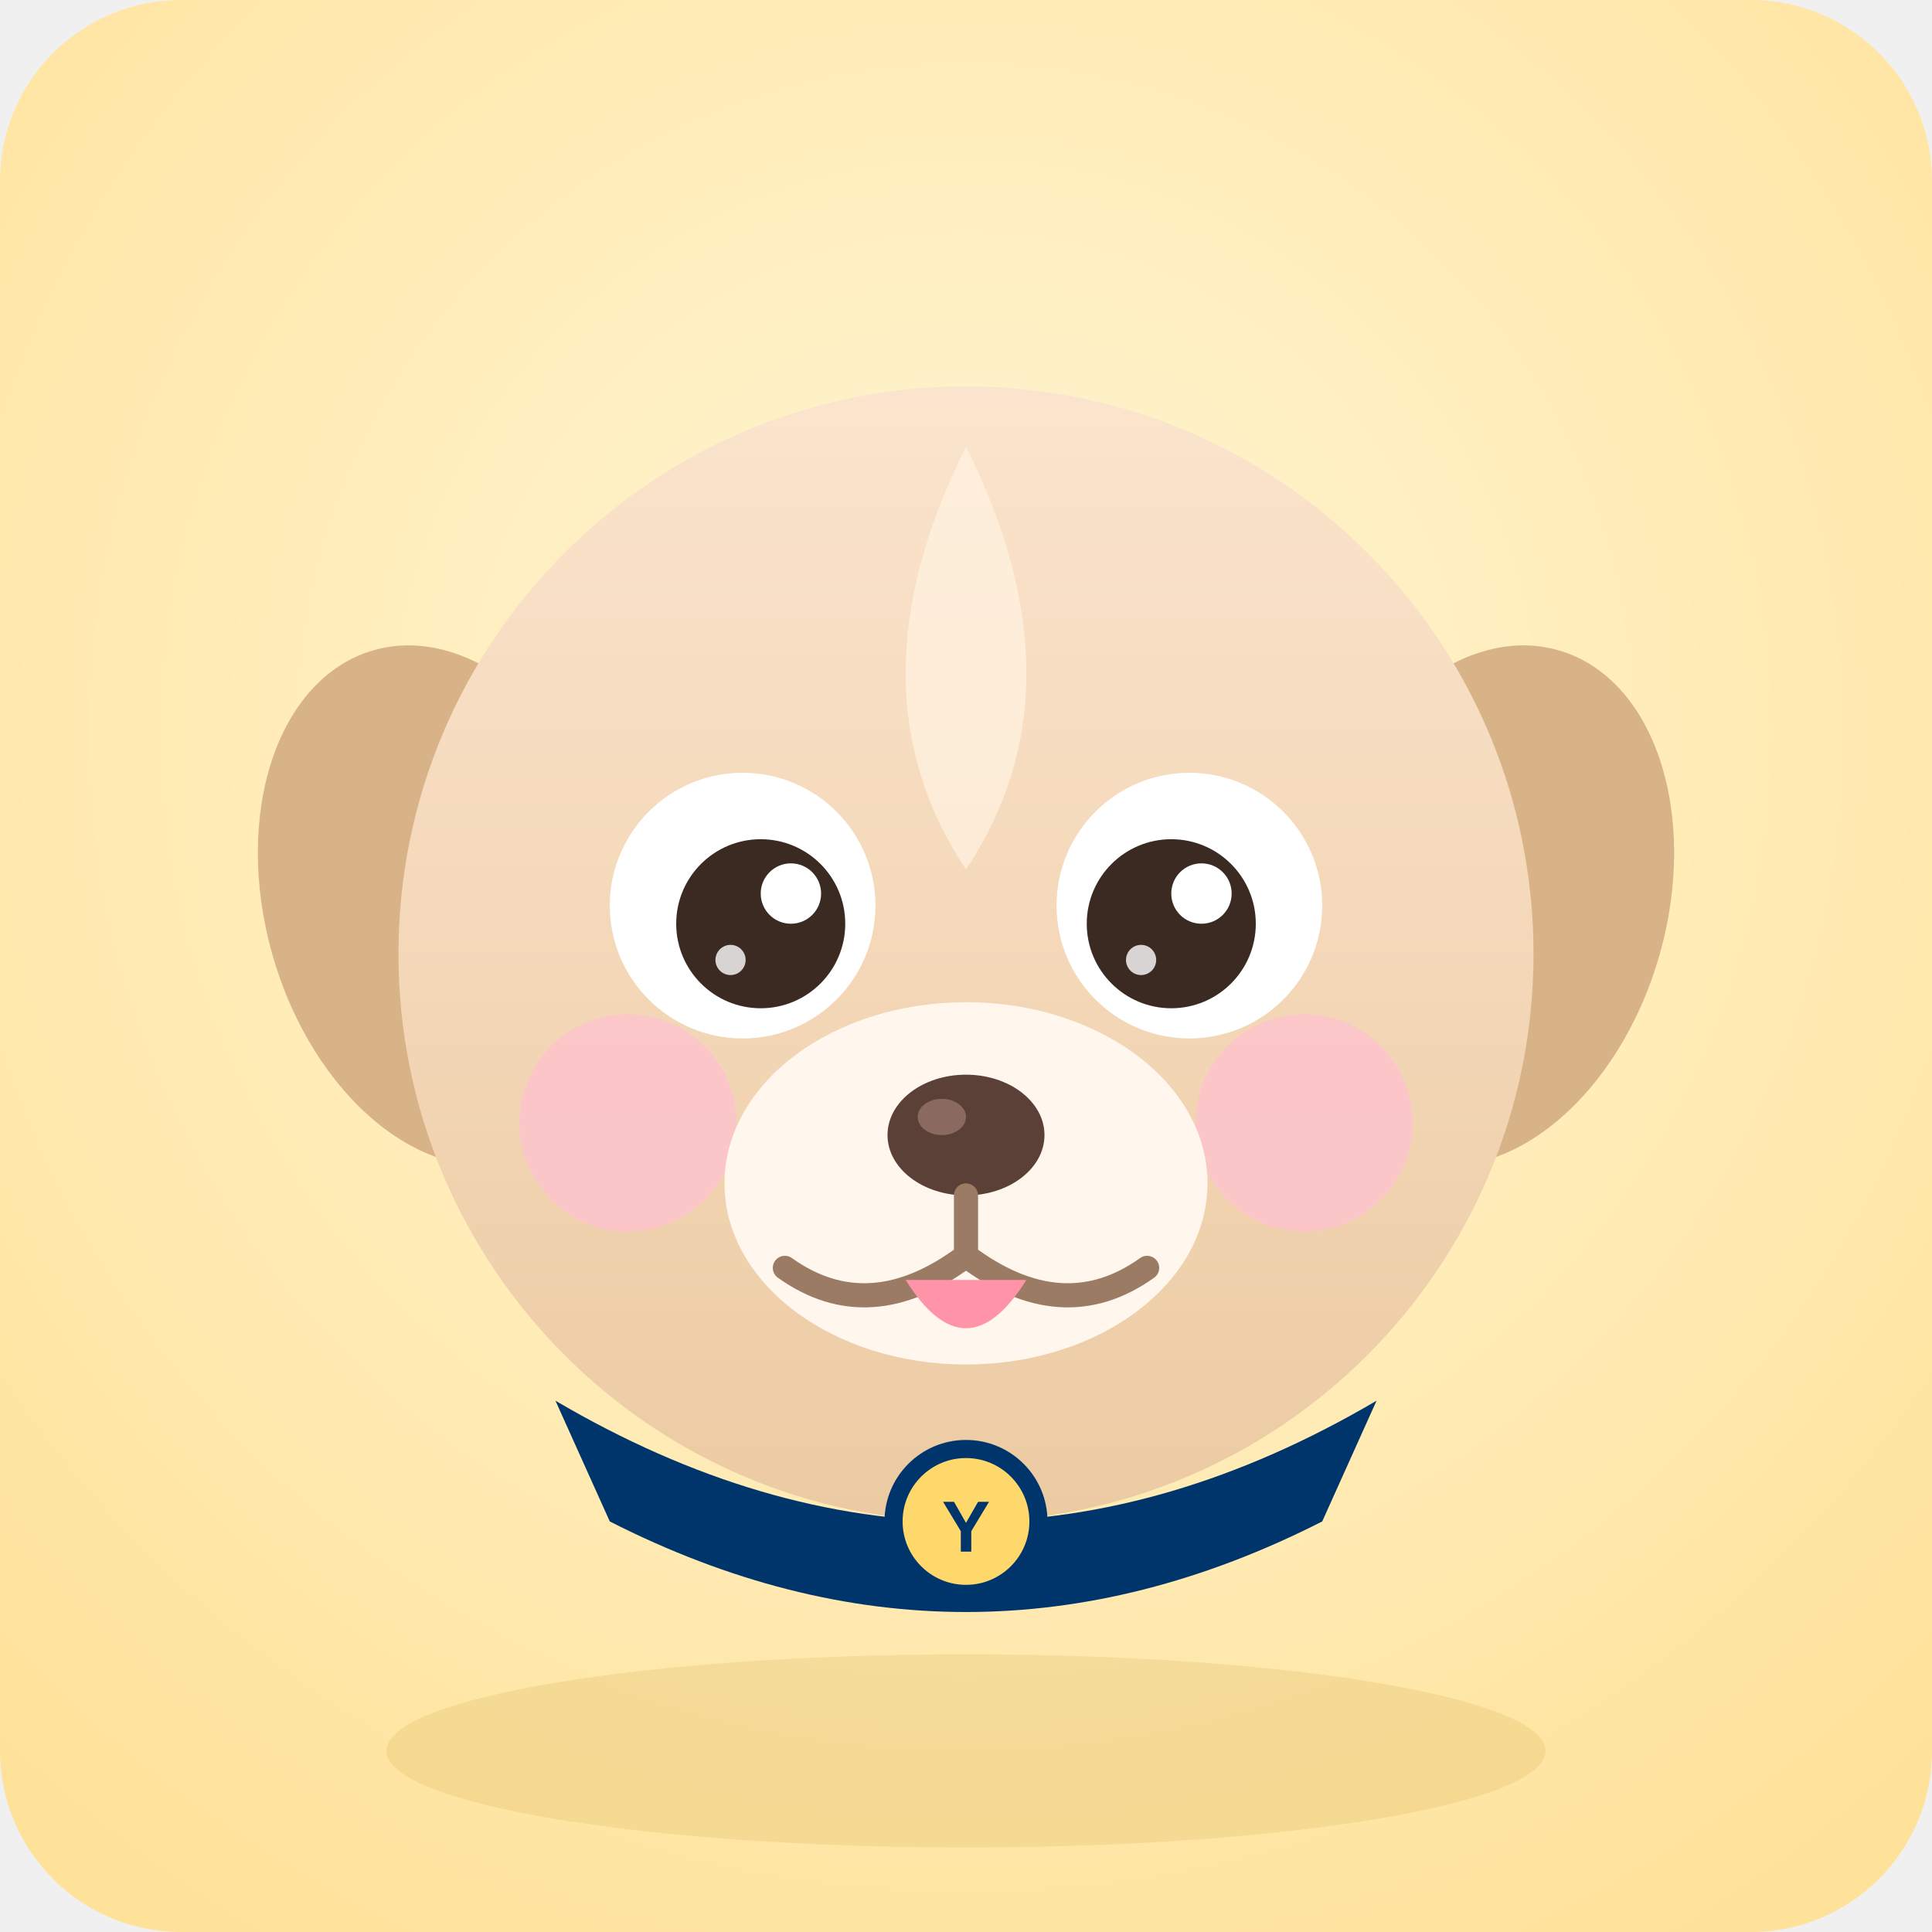
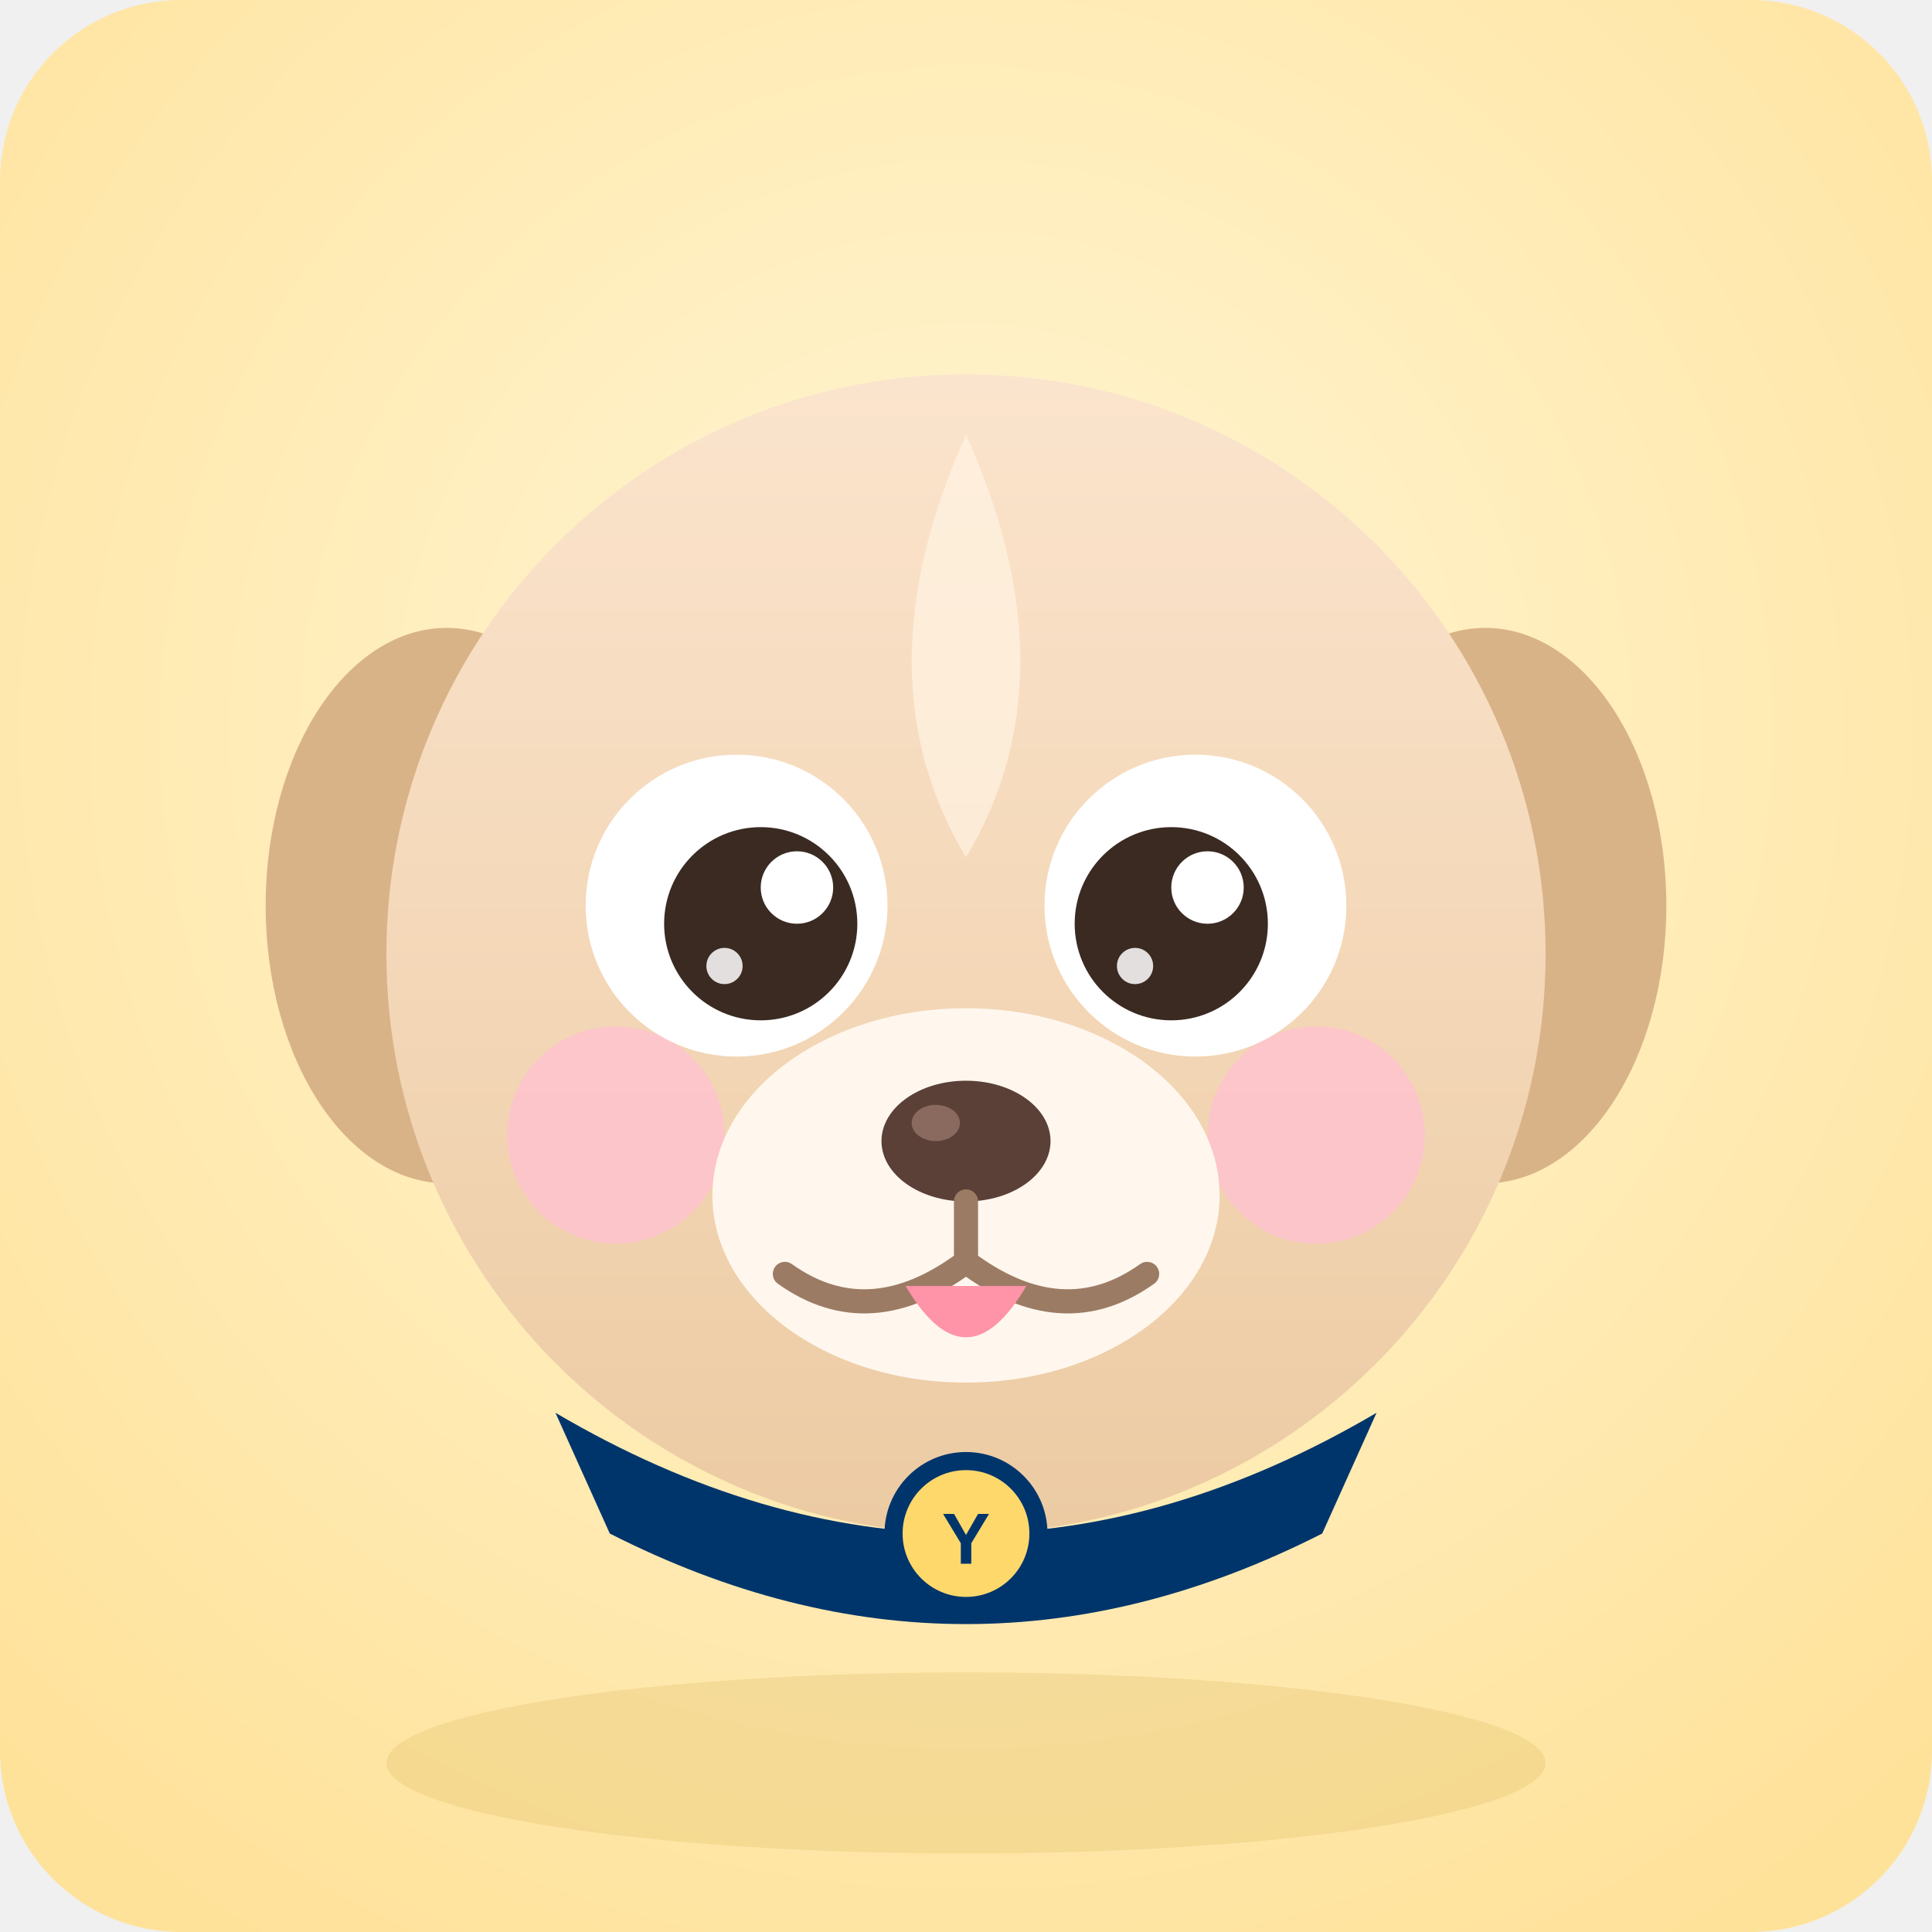
- <svg xmlns="http://www.w3.org/2000/svg" viewBox="0 0 320 320" role="img" aria-label="Cute Yale bulldog puppy">
+ <svg xmlns="http://www.w3.org/2000/svg" viewBox="0 0 320 320" role="img" aria-label="Cute animated Yale bulldog puppy">
  <defs>
-     <radialGradient id="c1bg" cx="50%" cy="38%" r="72%">
+     <radialGradient id="a1bg" cx="50%" cy="38%" r="72%">
      <stop offset="0%" stop-color="#fff6d6" />
      <stop offset="100%" stop-color="#ffe29a" />
    </radialGradient>
-     <linearGradient id="c1fur" x1="0" y1="0" x2="0" y2="1">
+     <linearGradient id="a1fur" x1="0" y1="0" x2="0" y2="1">
      <stop offset="0%" stop-color="#fbe4cd" />
      <stop offset="100%" stop-color="#eccba3" />
    </linearGradient>
+     <style>
+       @keyframes bob1 { 0%,100%{transform:translateY(0)} 50%{transform:translateY(-7px)} }
+       @keyframes blink1 { 0%,90%,100%{transform:scaleY(1)} 95%{transform:scaleY(.08)} }
+       @keyframes earL1 { 0%,100%{transform:rotate(-15deg)} 50%{transform:rotate(-27deg)} }
+       @keyframes earR1 { 0%,100%{transform:rotate(15deg)} 50%{transform:rotate(27deg)} }
+       @keyframes tongue1 { 0%,100%{transform:translateY(0)} 50%{transform:translateY(3px)} }
+       #dog1 { animation: bob1 2.6s ease-in-out infinite; transform-box: fill-box; transform-origin: center bottom; }
+       #eyes1 { animation: blink1 4.2s ease-in-out infinite; transform-box: fill-box; transform-origin: center; }
+       #earL1 { animation: earL1 3.4s ease-in-out infinite; transform-box: fill-box; transform-origin: 90% 10%; }
+       #earR1 { animation: earR1 3.4s ease-in-out infinite; transform-box: fill-box; transform-origin: 10% 10%; }
+       #tongue1 { animation: tongue1 1.8s ease-in-out infinite; transform-box: fill-box; transform-origin: top; }
+     </style>
  </defs>
-   <rect width="320" height="320" rx="30" fill="url(#c1bg)" />
-   <ellipse cx="160" cy="290" rx="96" ry="16" fill="#caa23e" opacity="0.18" />
-   <ellipse cx="74" cy="150" rx="30" ry="44" fill="#d9b388" transform="rotate(-16 74 150)" />
-   <ellipse cx="246" cy="150" rx="30" ry="44" fill="#d9b388" transform="rotate(16 246 150)" />
-   <circle cx="160" cy="158" r="94" fill="url(#c1fur)" />
-   <path d="M160 74 q-20 40 0 70 q20 -30 0 -70 Z" fill="#fff3e2" opacity="0.7" />
-   <circle cx="104" cy="186" r="18" fill="#ffc2cf" opacity="0.75" />
-   <circle cx="216" cy="186" r="18" fill="#ffc2cf" opacity="0.75" />
-   <circle cx="123" cy="150" r="22" fill="#fff" />
-   <circle cx="197" cy="150" r="22" fill="#fff" />
-   <circle cx="126" cy="153" r="14" fill="#3a2a22" />
-   <circle cx="194" cy="153" r="14" fill="#3a2a22" />
-   <circle cx="131" cy="148" r="5" fill="#fff" />
-   <circle cx="199" cy="148" r="5" fill="#fff" />
-   <circle cx="121" cy="159" r="2.5" fill="#fff" opacity="0.8" />
-   <circle cx="189" cy="159" r="2.5" fill="#fff" opacity="0.8" />
-   <ellipse cx="160" cy="196" rx="40" ry="30" fill="#fff7ee" />
-   <ellipse cx="160" cy="188" rx="13" ry="10" fill="#5b4038" />
-   <ellipse cx="156" cy="185" rx="4" ry="3" fill="#8a6a5f" />
-   <path d="M160 198 v10 M160 208 q-16 12 -30 2 M160 208 q16 12 30 2" stroke="#9c7b64" stroke-width="4" fill="none" stroke-linecap="round" />
-   <path d="M150 212 q10 16 20 0 Z" fill="#ff93a8" />
-   <path d="M92 232 q68 40 136 0 l-9 20 q-59 30 -118 0 Z" fill="#00356b" />
-   <circle cx="160" cy="252" r="12" fill="#ffd86b" stroke="#00356b" stroke-width="3" />
-   <text x="160" y="257" text-anchor="middle" font-family="Arial Black, Arial, sans-serif" font-size="12" font-weight="900" fill="#00356b">Y</text>
+   <rect width="320" height="320" rx="30" fill="url(#a1bg)" />
+   <ellipse cx="160" cy="292" rx="96" ry="15" fill="#caa23e" opacity="0.18" />
+   <g id="dog1">
+     <ellipse id="earL1" cx="74" cy="150" rx="30" ry="46" fill="#d9b388" />
+     <ellipse id="earR1" cx="246" cy="150" rx="30" ry="46" fill="#d9b388" />
+     <circle cx="160" cy="158" r="96" fill="url(#a1fur)" />
+     <path d="M160 72 q-18 40 0 70 q18 -30 0 -70 Z" fill="#fff3e2" opacity="0.7" />
+     <circle cx="102" cy="188" r="18" fill="#ffc2cf" opacity="0.8" />
+     <circle cx="218" cy="188" r="18" fill="#ffc2cf" opacity="0.8" />
+     <g id="eyes1">
+       <circle cx="122" cy="150" r="25" fill="#fff" />
+       <circle cx="198" cy="150" r="25" fill="#fff" />
+       <circle cx="126" cy="153" r="16" fill="#3a2a22" />
+       <circle cx="194" cy="153" r="16" fill="#3a2a22" />
+       <circle cx="132" cy="147" r="6" fill="#fff" />
+       <circle cx="200" cy="147" r="6" fill="#fff" />
+       <circle cx="120" cy="160" r="3" fill="#fff" opacity="0.85" />
+       <circle cx="188" cy="160" r="3" fill="#fff" opacity="0.85" />
+     </g>
+     <ellipse cx="160" cy="198" rx="42" ry="31" fill="#fff7ee" />
+     <ellipse cx="160" cy="189" rx="14" ry="10" fill="#5b4038" />
+     <ellipse cx="155" cy="186" rx="4" ry="3" fill="#8a6a5f" />
+     <path d="M160 199 v10 M160 209 q-16 12 -30 2 M160 209 q16 12 30 2" stroke="#9c7b64" stroke-width="4" fill="none" stroke-linecap="round" />
+     <path id="tongue1" d="M150 213 q10 17 20 0 Z" fill="#ff93a8" />
+   </g>
+   <path d="M92 234 q68 40 136 0 l-9 20 q-59 30 -118 0 Z" fill="#00356b" />
+   <circle cx="160" cy="254" r="12" fill="#ffd86b" stroke="#00356b" stroke-width="3" />
+   <text x="160" y="259" text-anchor="middle" font-family="Arial Black, Arial, sans-serif" font-size="12" font-weight="900" fill="#00356b">Y</text>
</svg>
